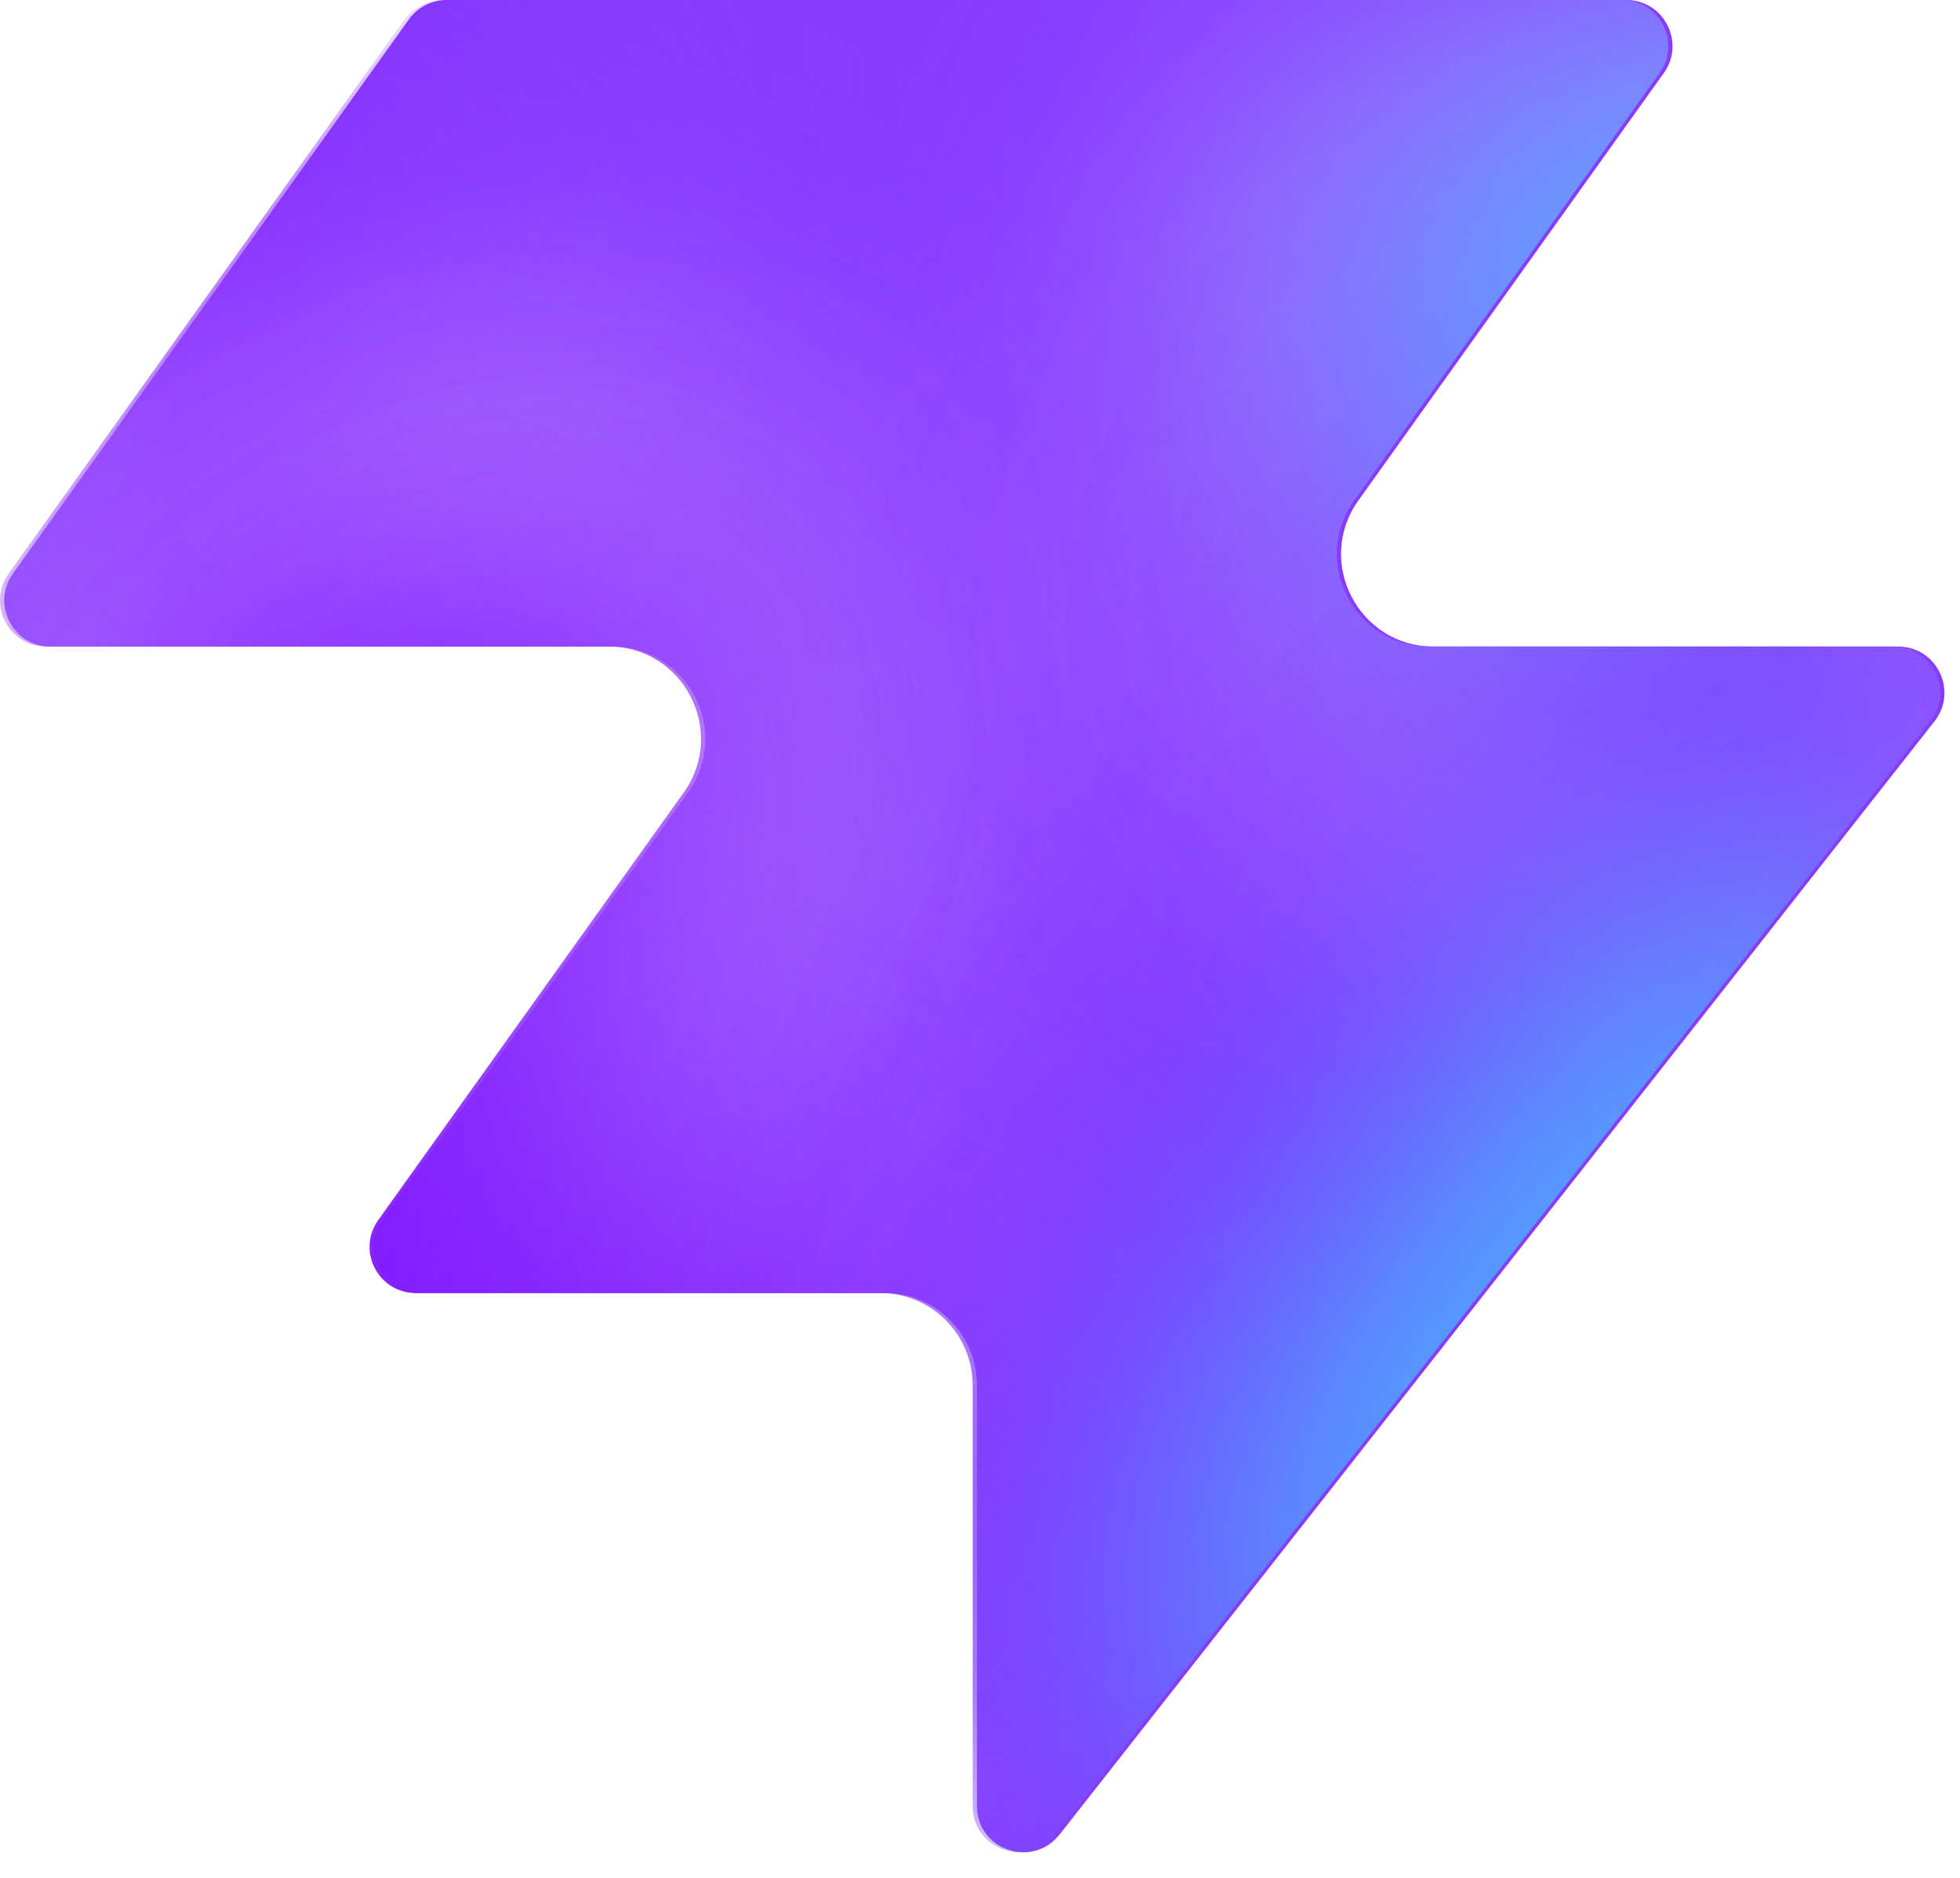
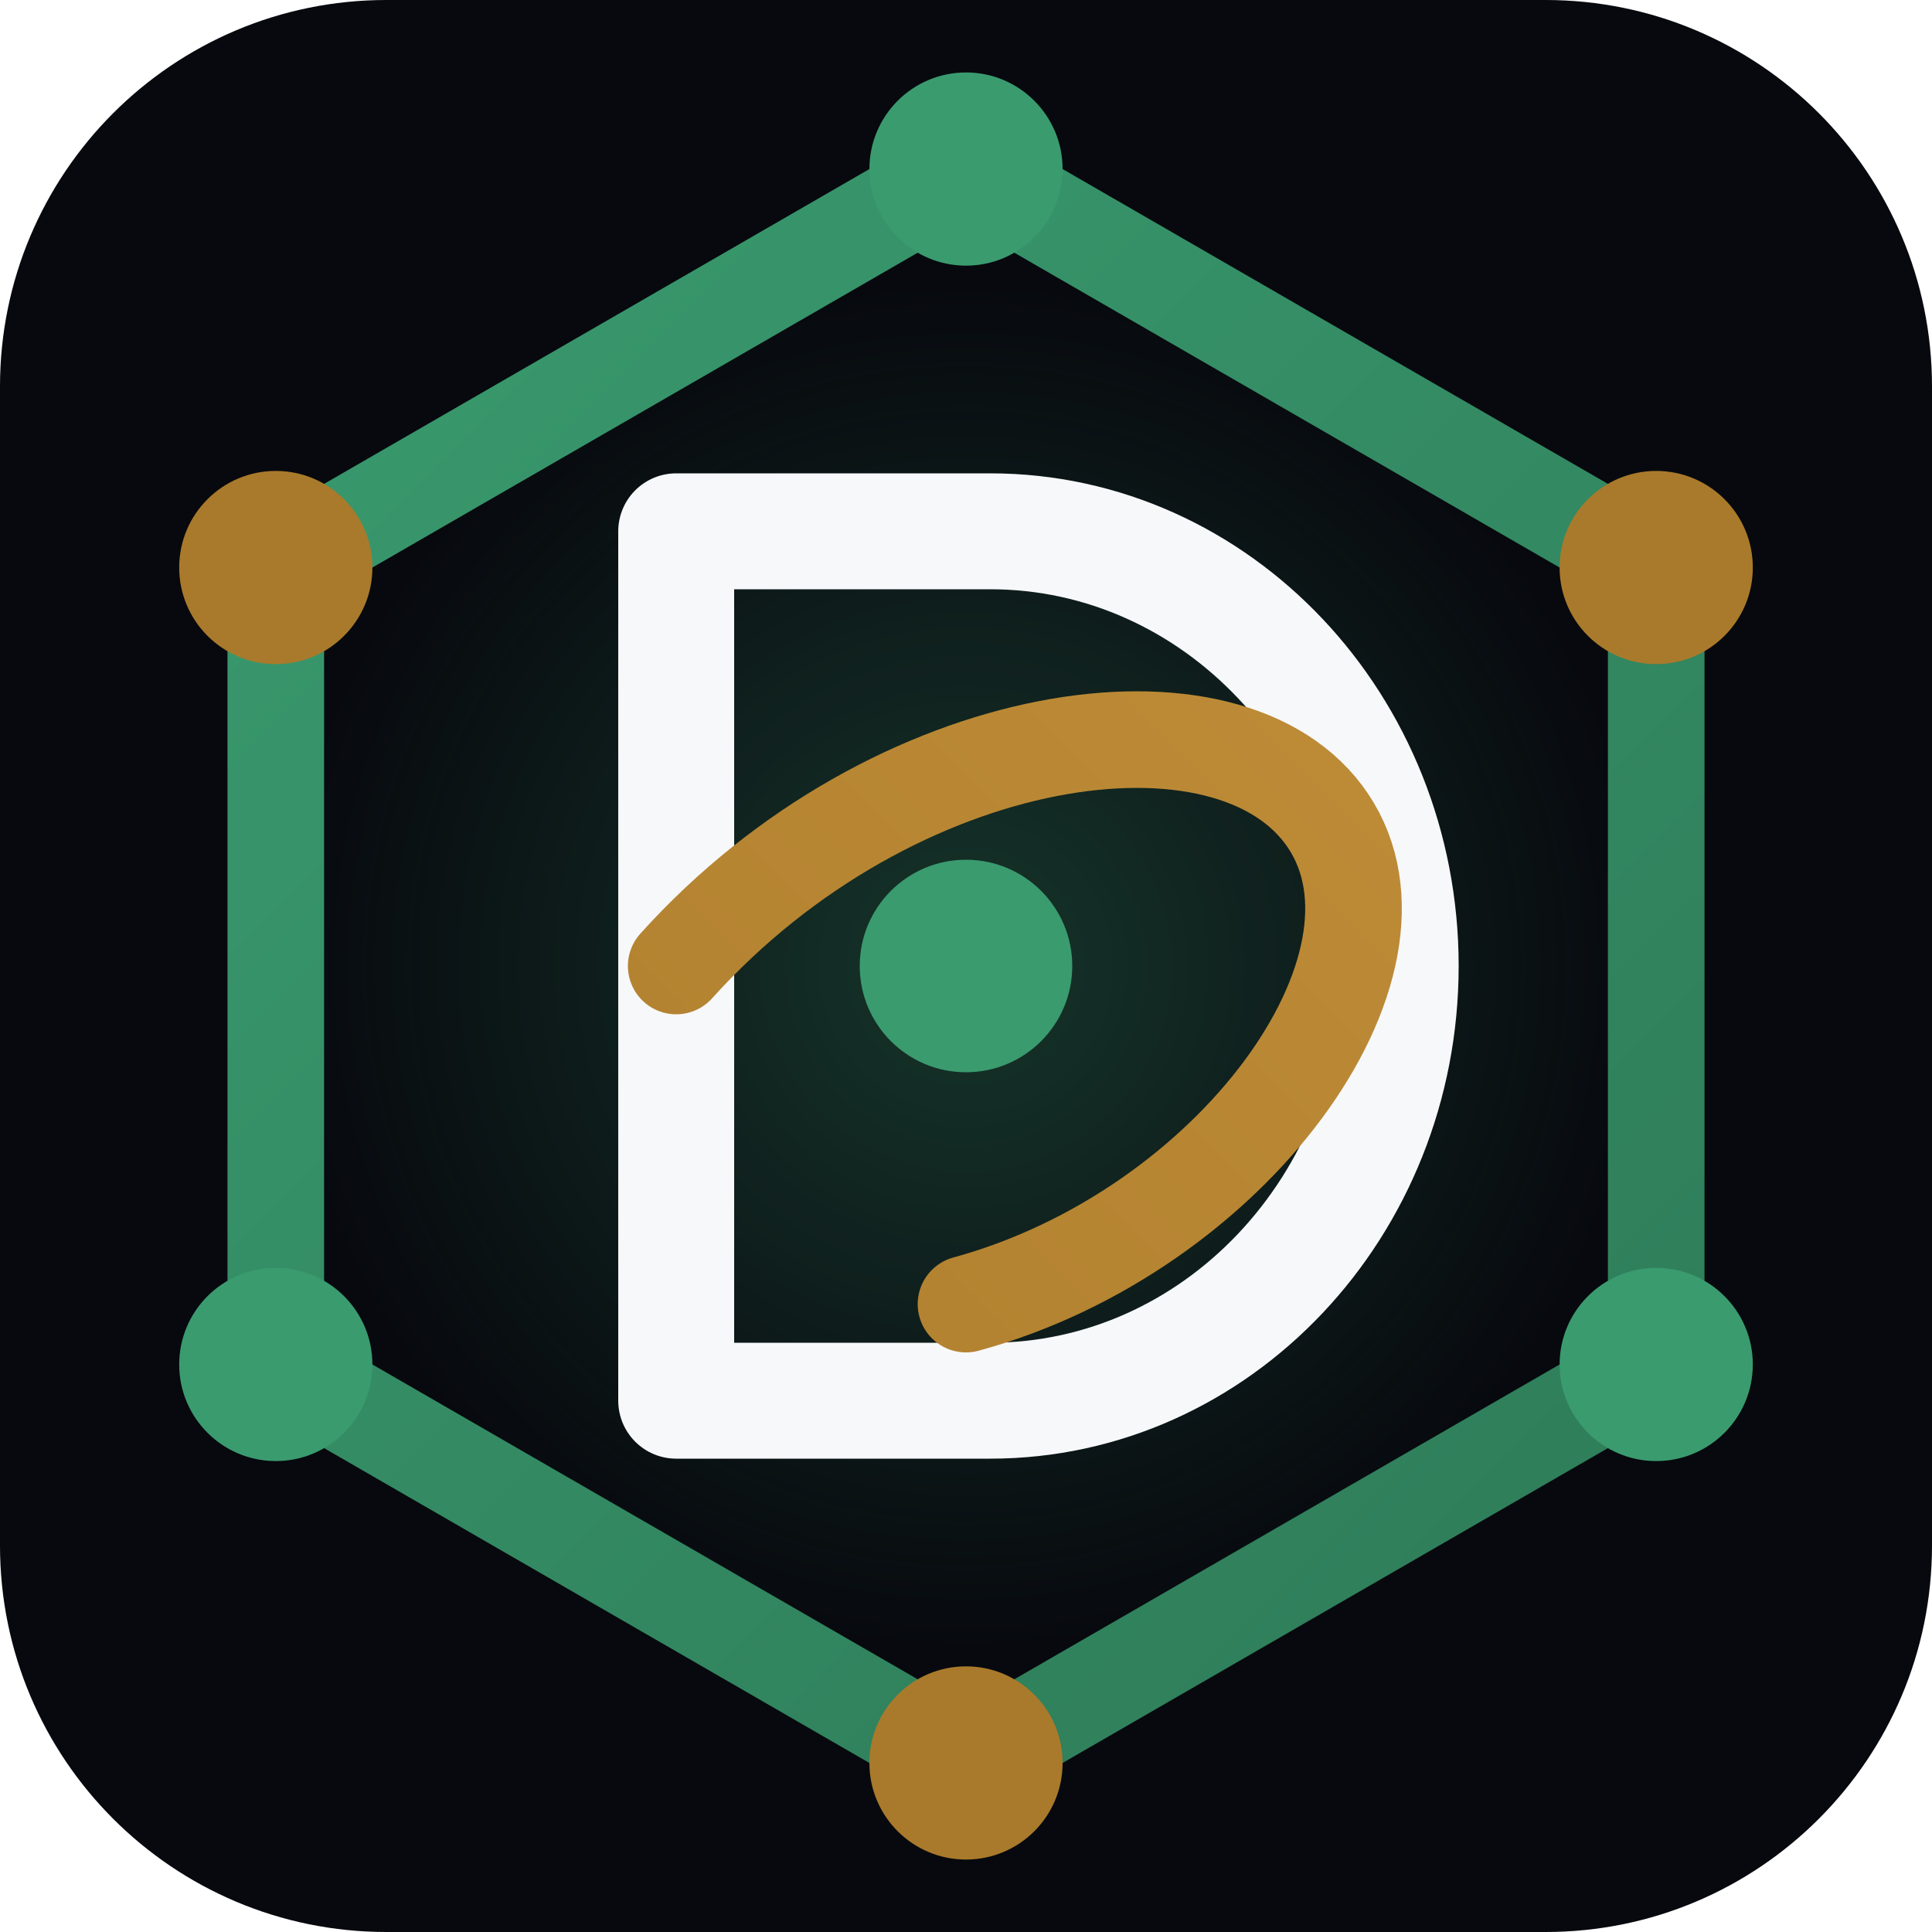
- <svg xmlns="http://www.w3.org/2000/svg" width="48" height="46" fill="none" viewBox="0 0 48 46">
-   <path fill="#863bff" d="M25.946 44.938c-.664.845-2.021.375-2.021-.698V33.937a2.26 2.26 0 0 0-2.262-2.262H10.287c-.92 0-1.456-1.04-.92-1.788l7.48-10.471c1.07-1.497 0-3.578-1.842-3.578H1.237c-.92 0-1.456-1.04-.92-1.788L10.013.474c.214-.297.556-.474.92-.474h28.894c.92 0 1.456 1.04.92 1.788l-7.48 10.471c-1.07 1.498 0 3.579 1.842 3.579h11.377c.943 0 1.473 1.088.89 1.83L25.947 44.94z" style="fill:#863bff;fill:color(display-p3 .525 .23 1);fill-opacity:1" />
-   <mask id="a" width="48" height="46" x="0" y="0" maskUnits="userSpaceOnUse" style="mask-type:alpha">
-     <path fill="#000" d="M25.842 44.938c-.664.844-2.021.375-2.021-.698V33.937a2.26 2.26 0 0 0-2.262-2.262H10.183c-.92 0-1.456-1.04-.92-1.788l7.48-10.471c1.07-1.498 0-3.579-1.842-3.579H1.133c-.92 0-1.456-1.04-.92-1.787L9.91.473c.214-.297.556-.474.92-.474h28.894c.92 0 1.456 1.04.92 1.788l-7.48 10.471c-1.07 1.498 0 3.578 1.842 3.578h11.377c.943 0 1.473 1.088.89 1.832L25.843 44.94z" style="fill:#000;fill-opacity:1" />
-   </mask>
-   <g mask="url(#a)">
-     <g filter="url(#b)">
-       <ellipse cx="5.508" cy="14.704" fill="#ede6ff" rx="5.508" ry="14.704" style="fill:#ede6ff;fill:color(display-p3 .927 .903 1);fill-opacity:1" transform="matrix(.00324 1 1 -.00324 -4.47 31.516)" />
-     </g>
-     <g filter="url(#c)">
-       <ellipse cx="10.399" cy="29.851" fill="#ede6ff" rx="10.399" ry="29.851" style="fill:#ede6ff;fill:color(display-p3 .927 .903 1);fill-opacity:1" transform="matrix(.00324 1 1 -.00324 -39.328 7.883)" />
-     </g>
-     <g filter="url(#d)">
-       <ellipse cx="5.508" cy="30.487" fill="#7e14ff" rx="5.508" ry="30.487" style="fill:#7e14ff;fill:color(display-p3 .492 .077 1);fill-opacity:1" transform="rotate(89.814 -25.913 -14.639)scale(1 -1)" />
-     </g>
-     <g filter="url(#e)">
-       <ellipse cx="5.508" cy="30.599" fill="#7e14ff" rx="5.508" ry="30.599" style="fill:#7e14ff;fill:color(display-p3 .492 .077 1);fill-opacity:1" transform="rotate(89.814 -32.644 -3.334)scale(1 -1)" />
-     </g>
-     <g filter="url(#f)">
-       <ellipse cx="5.508" cy="30.599" fill="#7e14ff" rx="5.508" ry="30.599" style="fill:#7e14ff;fill:color(display-p3 .492 .077 1);fill-opacity:1" transform="matrix(.00324 1 1 -.00324 -34.34 30.47)" />
-     </g>
-     <g filter="url(#g)">
-       <ellipse cx="14.072" cy="22.078" fill="#ede6ff" rx="14.072" ry="22.078" style="fill:#ede6ff;fill:color(display-p3 .927 .903 1);fill-opacity:1" transform="rotate(93.35 24.506 48.493)scale(-1 1)" />
-     </g>
-     <g filter="url(#h)">
-       <ellipse cx="3.47" cy="21.501" fill="#7e14ff" rx="3.47" ry="21.501" style="fill:#7e14ff;fill:color(display-p3 .492 .077 1);fill-opacity:1" transform="rotate(89.009 28.708 47.59)scale(-1 1)" />
-     </g>
-     <g filter="url(#i)">
-       <ellipse cx="3.47" cy="21.501" fill="#7e14ff" rx="3.47" ry="21.501" style="fill:#7e14ff;fill:color(display-p3 .492 .077 1);fill-opacity:1" transform="rotate(89.009 28.708 47.59)scale(-1 1)" />
-     </g>
-     <g filter="url(#j)">
-       <ellipse cx=".387" cy="8.972" fill="#7e14ff" rx="4.407" ry="29.108" style="fill:#7e14ff;fill:color(display-p3 .492 .077 1);fill-opacity:1" transform="rotate(39.51 .387 8.972)" />
-     </g>
-     <g filter="url(#k)">
-       <ellipse cx="47.523" cy="-6.092" fill="#7e14ff" rx="4.407" ry="29.108" style="fill:#7e14ff;fill:color(display-p3 .492 .077 1);fill-opacity:1" transform="rotate(37.892 47.523 -6.092)" />
-     </g>
-     <g filter="url(#l)">
-       <ellipse cx="41.412" cy="6.333" fill="#47bfff" rx="5.971" ry="9.665" style="fill:#47bfff;fill:color(display-p3 .28 .748 1);fill-opacity:1" transform="rotate(37.892 41.412 6.333)" />
-     </g>
-     <g filter="url(#m)">
-       <ellipse cx="-1.879" cy="38.332" fill="#7e14ff" rx="4.407" ry="29.108" style="fill:#7e14ff;fill:color(display-p3 .492 .077 1);fill-opacity:1" transform="rotate(37.892 -1.88 38.332)" />
-     </g>
-     <g filter="url(#n)">
-       <ellipse cx="-1.879" cy="38.332" fill="#7e14ff" rx="4.407" ry="29.108" style="fill:#7e14ff;fill:color(display-p3 .492 .077 1);fill-opacity:1" transform="rotate(37.892 -1.88 38.332)" />
-     </g>
-     <g filter="url(#o)">
-       <ellipse cx="35.651" cy="29.907" fill="#7e14ff" rx="4.407" ry="29.108" style="fill:#7e14ff;fill:color(display-p3 .492 .077 1);fill-opacity:1" transform="rotate(37.892 35.651 29.907)" />
-     </g>
-     <g filter="url(#p)">
-       <ellipse cx="38.418" cy="32.4" fill="#47bfff" rx="5.971" ry="15.297" style="fill:#47bfff;fill:color(display-p3 .28 .748 1);fill-opacity:1" transform="rotate(37.892 38.418 32.4)" />
-     </g>
-   </g>
+ <svg xmlns="http://www.w3.org/2000/svg" width="64" height="64" viewBox="0 0 40 40" fill="none">
  <defs>
-     <filter id="b" width="60.045" height="41.654" x="-19.77" y="16.149" color-interpolation-filters="sRGB" filterUnits="userSpaceOnUse">
-       <feFlood flood-opacity="0" result="BackgroundImageFix" />
-       <feBlend in="SourceGraphic" in2="BackgroundImageFix" result="shape" />
-       <feGaussianBlur result="effect1_foregroundBlur_2002_17158" stdDeviation="7.659" />
-     </filter>
-     <filter id="c" width="90.34" height="51.437" x="-54.613" y="-7.533" color-interpolation-filters="sRGB" filterUnits="userSpaceOnUse">
-       <feFlood flood-opacity="0" result="BackgroundImageFix" />
-       <feBlend in="SourceGraphic" in2="BackgroundImageFix" result="shape" />
-       <feGaussianBlur result="effect1_foregroundBlur_2002_17158" stdDeviation="7.659" />
-     </filter>
-     <filter id="d" width="79.355" height="29.4" x="-49.64" y="2.03" color-interpolation-filters="sRGB" filterUnits="userSpaceOnUse">
-       <feFlood flood-opacity="0" result="BackgroundImageFix" />
-       <feBlend in="SourceGraphic" in2="BackgroundImageFix" result="shape" />
-       <feGaussianBlur result="effect1_foregroundBlur_2002_17158" stdDeviation="4.596" />
-     </filter>
-     <filter id="e" width="79.579" height="29.4" x="-45.045" y="20.029" color-interpolation-filters="sRGB" filterUnits="userSpaceOnUse">
-       <feFlood flood-opacity="0" result="BackgroundImageFix" />
-       <feBlend in="SourceGraphic" in2="BackgroundImageFix" result="shape" />
-       <feGaussianBlur result="effect1_foregroundBlur_2002_17158" stdDeviation="4.596" />
-     </filter>
-     <filter id="f" width="79.579" height="29.4" x="-43.513" y="21.178" color-interpolation-filters="sRGB" filterUnits="userSpaceOnUse">
-       <feFlood flood-opacity="0" result="BackgroundImageFix" />
-       <feBlend in="SourceGraphic" in2="BackgroundImageFix" result="shape" />
-       <feGaussianBlur result="effect1_foregroundBlur_2002_17158" stdDeviation="4.596" />
-     </filter>
-     <filter id="g" width="74.749" height="58.852" x="15.756" y="-17.901" color-interpolation-filters="sRGB" filterUnits="userSpaceOnUse">
-       <feFlood flood-opacity="0" result="BackgroundImageFix" />
-       <feBlend in="SourceGraphic" in2="BackgroundImageFix" result="shape" />
-       <feGaussianBlur result="effect1_foregroundBlur_2002_17158" stdDeviation="7.659" />
-     </filter>
-     <filter id="h" width="61.377" height="25.362" x="23.548" y="2.284" color-interpolation-filters="sRGB" filterUnits="userSpaceOnUse">
-       <feFlood flood-opacity="0" result="BackgroundImageFix" />
-       <feBlend in="SourceGraphic" in2="BackgroundImageFix" result="shape" />
-       <feGaussianBlur result="effect1_foregroundBlur_2002_17158" stdDeviation="4.596" />
-     </filter>
-     <filter id="i" width="61.377" height="25.362" x="23.548" y="2.284" color-interpolation-filters="sRGB" filterUnits="userSpaceOnUse">
-       <feFlood flood-opacity="0" result="BackgroundImageFix" />
-       <feBlend in="SourceGraphic" in2="BackgroundImageFix" result="shape" />
-       <feGaussianBlur result="effect1_foregroundBlur_2002_17158" stdDeviation="4.596" />
-     </filter>
-     <filter id="j" width="56.045" height="63.649" x="-27.636" y="-22.853" color-interpolation-filters="sRGB" filterUnits="userSpaceOnUse">
-       <feFlood flood-opacity="0" result="BackgroundImageFix" />
-       <feBlend in="SourceGraphic" in2="BackgroundImageFix" result="shape" />
-       <feGaussianBlur result="effect1_foregroundBlur_2002_17158" stdDeviation="4.596" />
-     </filter>
-     <filter id="k" width="54.814" height="64.646" x="20.116" y="-38.415" color-interpolation-filters="sRGB" filterUnits="userSpaceOnUse">
-       <feFlood flood-opacity="0" result="BackgroundImageFix" />
-       <feBlend in="SourceGraphic" in2="BackgroundImageFix" result="shape" />
-       <feGaussianBlur result="effect1_foregroundBlur_2002_17158" stdDeviation="4.596" />
-     </filter>
-     <filter id="l" width="33.541" height="35.313" x="24.641" y="-11.323" color-interpolation-filters="sRGB" filterUnits="userSpaceOnUse">
-       <feFlood flood-opacity="0" result="BackgroundImageFix" />
-       <feBlend in="SourceGraphic" in2="BackgroundImageFix" result="shape" />
-       <feGaussianBlur result="effect1_foregroundBlur_2002_17158" stdDeviation="4.596" />
-     </filter>
-     <filter id="m" width="54.814" height="64.646" x="-29.286" y="6.009" color-interpolation-filters="sRGB" filterUnits="userSpaceOnUse">
-       <feFlood flood-opacity="0" result="BackgroundImageFix" />
-       <feBlend in="SourceGraphic" in2="BackgroundImageFix" result="shape" />
-       <feGaussianBlur result="effect1_foregroundBlur_2002_17158" stdDeviation="4.596" />
-     </filter>
-     <filter id="n" width="54.814" height="64.646" x="-29.286" y="6.009" color-interpolation-filters="sRGB" filterUnits="userSpaceOnUse">
-       <feFlood flood-opacity="0" result="BackgroundImageFix" />
-       <feBlend in="SourceGraphic" in2="BackgroundImageFix" result="shape" />
-       <feGaussianBlur result="effect1_foregroundBlur_2002_17158" stdDeviation="4.596" />
-     </filter>
-     <filter id="o" width="54.814" height="64.646" x="8.244" y="-2.416" color-interpolation-filters="sRGB" filterUnits="userSpaceOnUse">
-       <feFlood flood-opacity="0" result="BackgroundImageFix" />
-       <feBlend in="SourceGraphic" in2="BackgroundImageFix" result="shape" />
-       <feGaussianBlur result="effect1_foregroundBlur_2002_17158" stdDeviation="4.596" />
-     </filter>
-     <filter id="p" width="39.409" height="43.623" x="18.713" y="10.588" color-interpolation-filters="sRGB" filterUnits="userSpaceOnUse">
-       <feFlood flood-opacity="0" result="BackgroundImageFix" />
-       <feBlend in="SourceGraphic" in2="BackgroundImageFix" result="shape" />
-       <feGaussianBlur result="effect1_foregroundBlur_2002_17158" stdDeviation="4.596" />
-     </filter>
+     <linearGradient id="decarbo-leaf-grad" x1="4" y1="4" x2="36" y2="36" gradientUnits="userSpaceOnUse">
+       <stop offset="0%" stop-color="#3A9B6F" />
+       <stop offset="100%" stop-color="#2D7A57" />
+     </linearGradient>
+     <linearGradient id="decarbo-brass-grad" x1="36" y1="4" x2="4" y2="36" gradientUnits="userSpaceOnUse">
+       <stop offset="0%" stop-color="#C6923B" />
+       <stop offset="100%" stop-color="#A97A2B" />
+     </linearGradient>
+     <radialGradient id="decarbo-core-glow" cx="50%" cy="50%" r="50%">
+       <stop offset="0%" stop-color="#3A9B6F" stop-opacity="0.3" />
+       <stop offset="100%" stop-color="#3A9B6F" stop-opacity="0" />
+     </radialGradient>
  </defs>
+   <rect width="40" height="40" rx="8" fill="#07090e" />
+   <circle cx="20" cy="20" r="14" fill="url(#decarbo-core-glow)" />
+   <path d="M20 3.5L34.29 11.75V28.25L20 36.5L5.71 28.25V11.75L20 3.5Z" stroke="url(#decarbo-leaf-grad)" stroke-width="2" stroke-linecap="round" stroke-linejoin="round" />
+   <path d="M14 11V29M14 11H20.5C25.19 11 29 15.03 29 20C29 24.97 25.19 29 20.5 29H14" stroke="#F7F8FA" stroke-width="2.4" stroke-linecap="round" stroke-linejoin="round" />
+   <path d="M14 20C18.5 15 25.5 14 27.5 17C29.5 20 25.5 25.5 20 27" stroke="url(#decarbo-brass-grad)" stroke-width="2" stroke-linecap="round" stroke-linejoin="round" />
+   <circle cx="20" cy="3.5" r="2" fill="#3A9B6F" />
+   <circle cx="34.29" cy="11.75" r="2" fill="#A97A2B" />
+   <circle cx="34.29" cy="28.25" r="2" fill="#3A9B6F" />
+   <circle cx="20" cy="36.5" r="2" fill="#A97A2B" />
+   <circle cx="5.71" cy="28.25" r="2" fill="#3A9B6F" />
+   <circle cx="5.71" cy="11.75" r="2" fill="#A97A2B" />
+   <circle cx="20" cy="20" r="2.2" fill="#3A9B6F" />
</svg>
